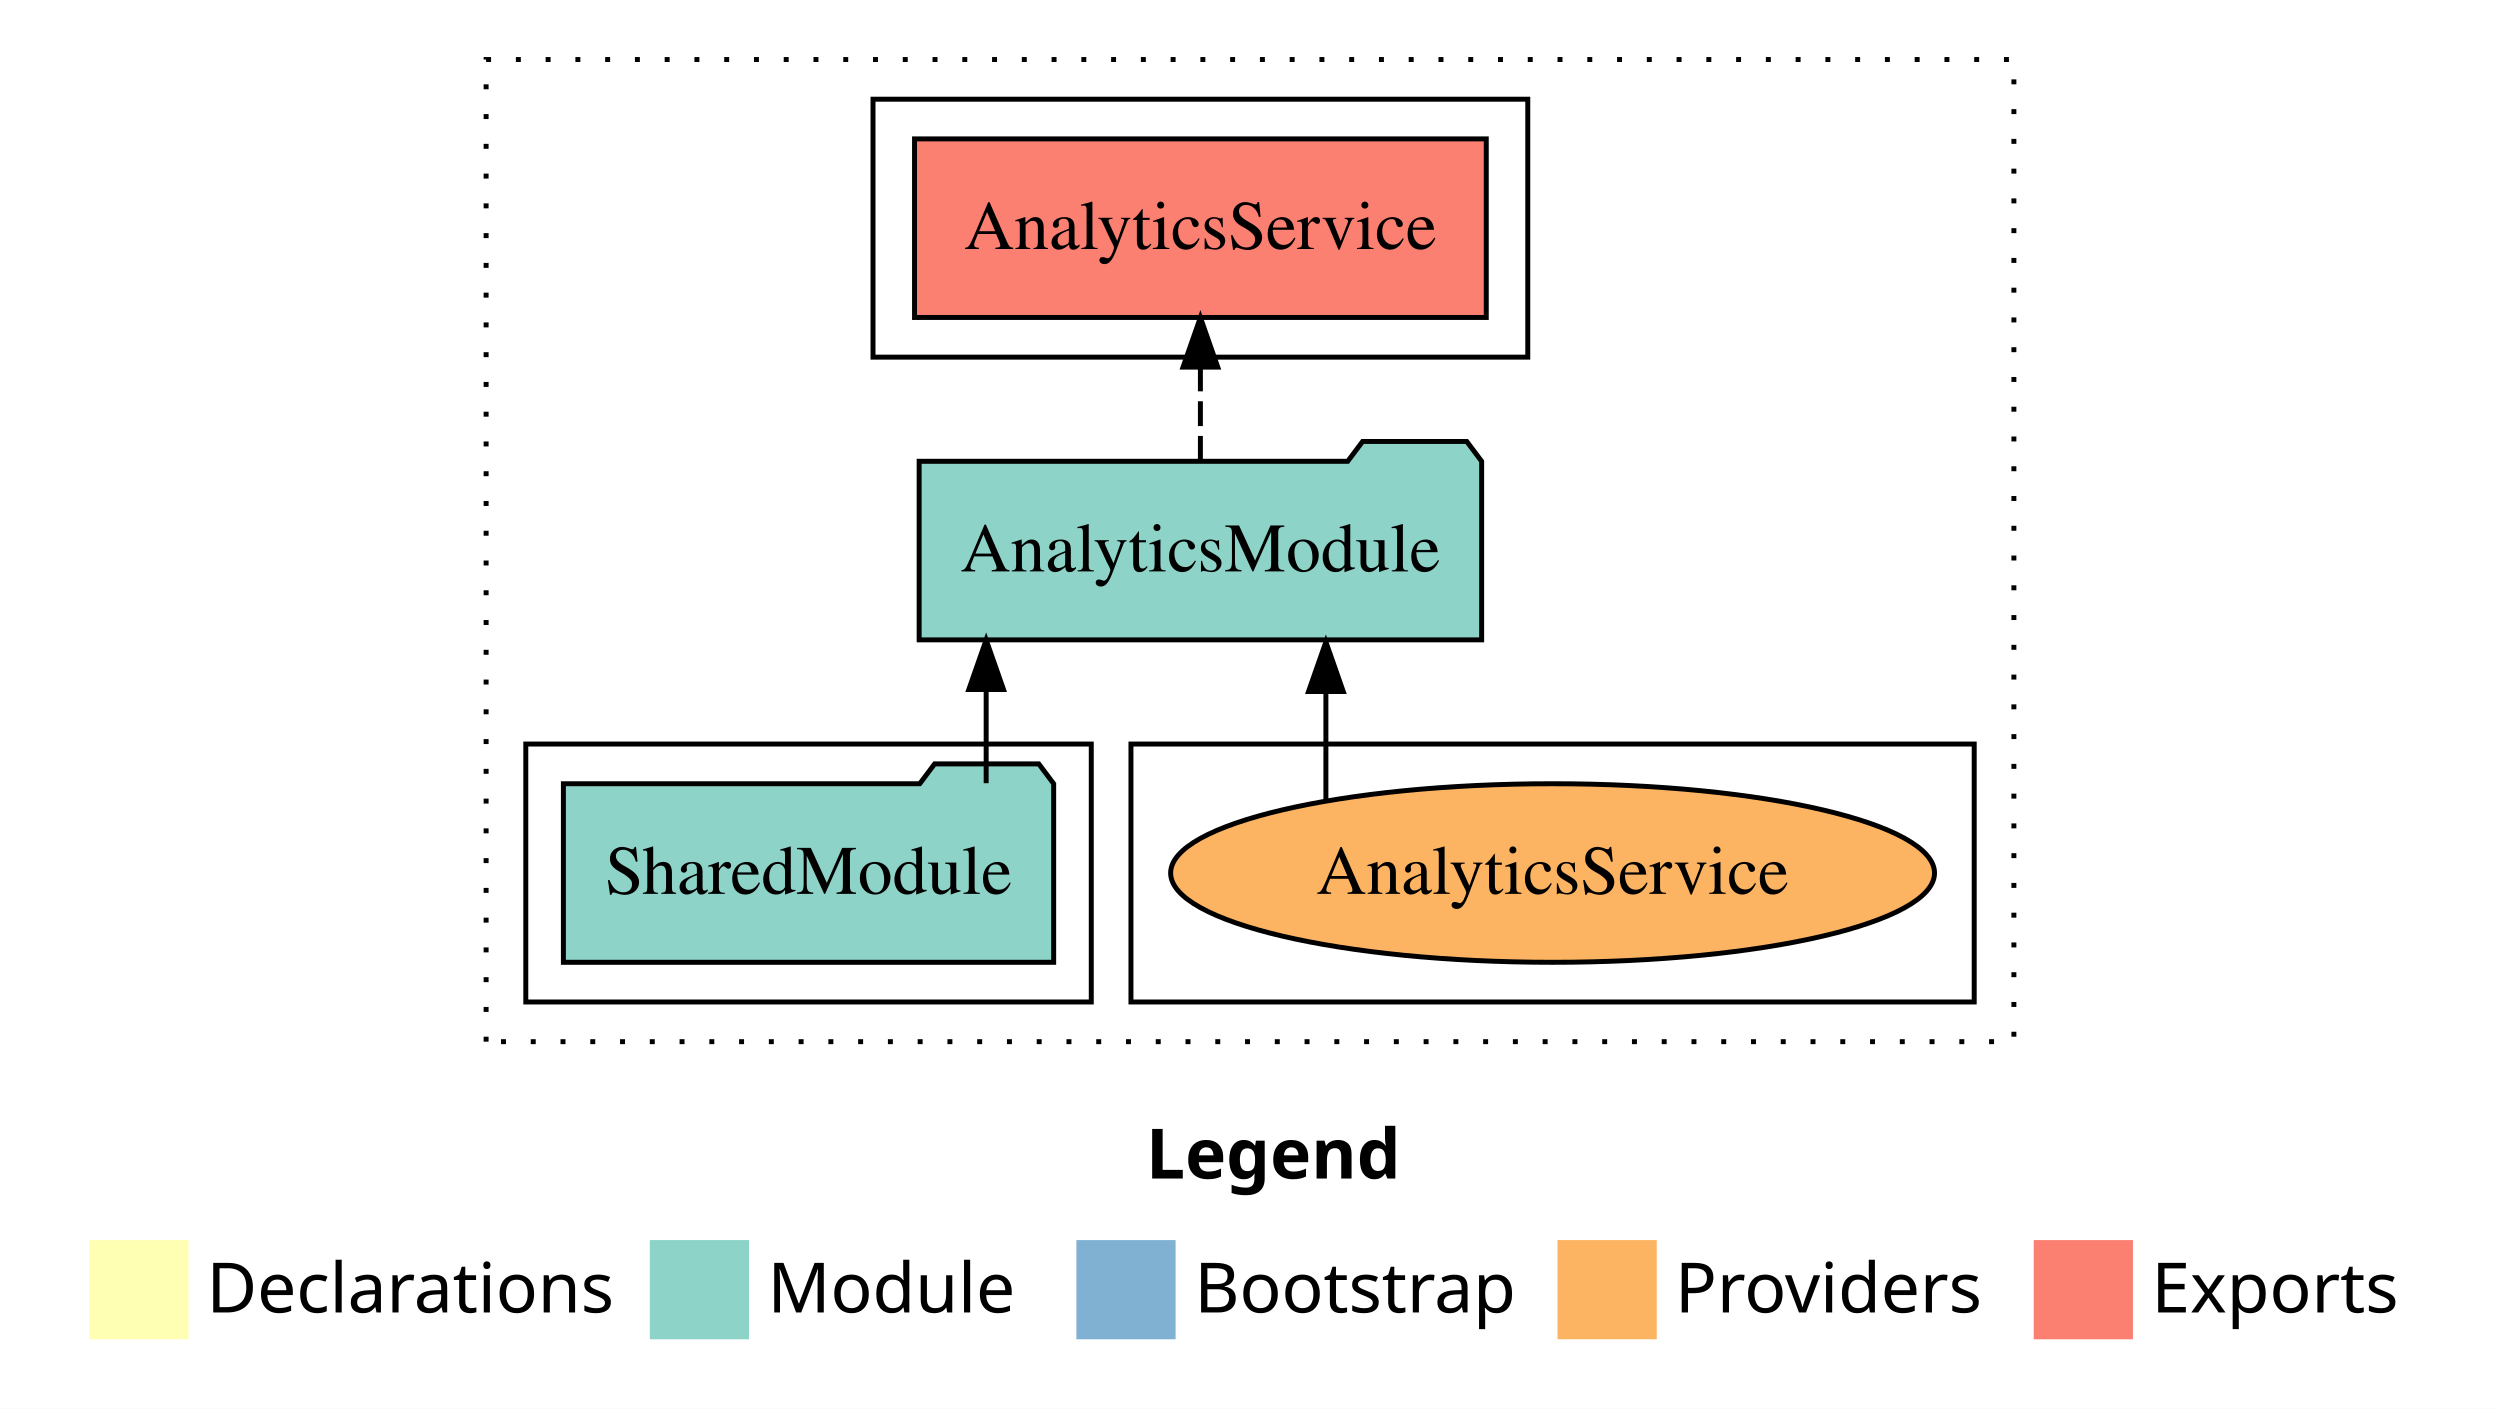
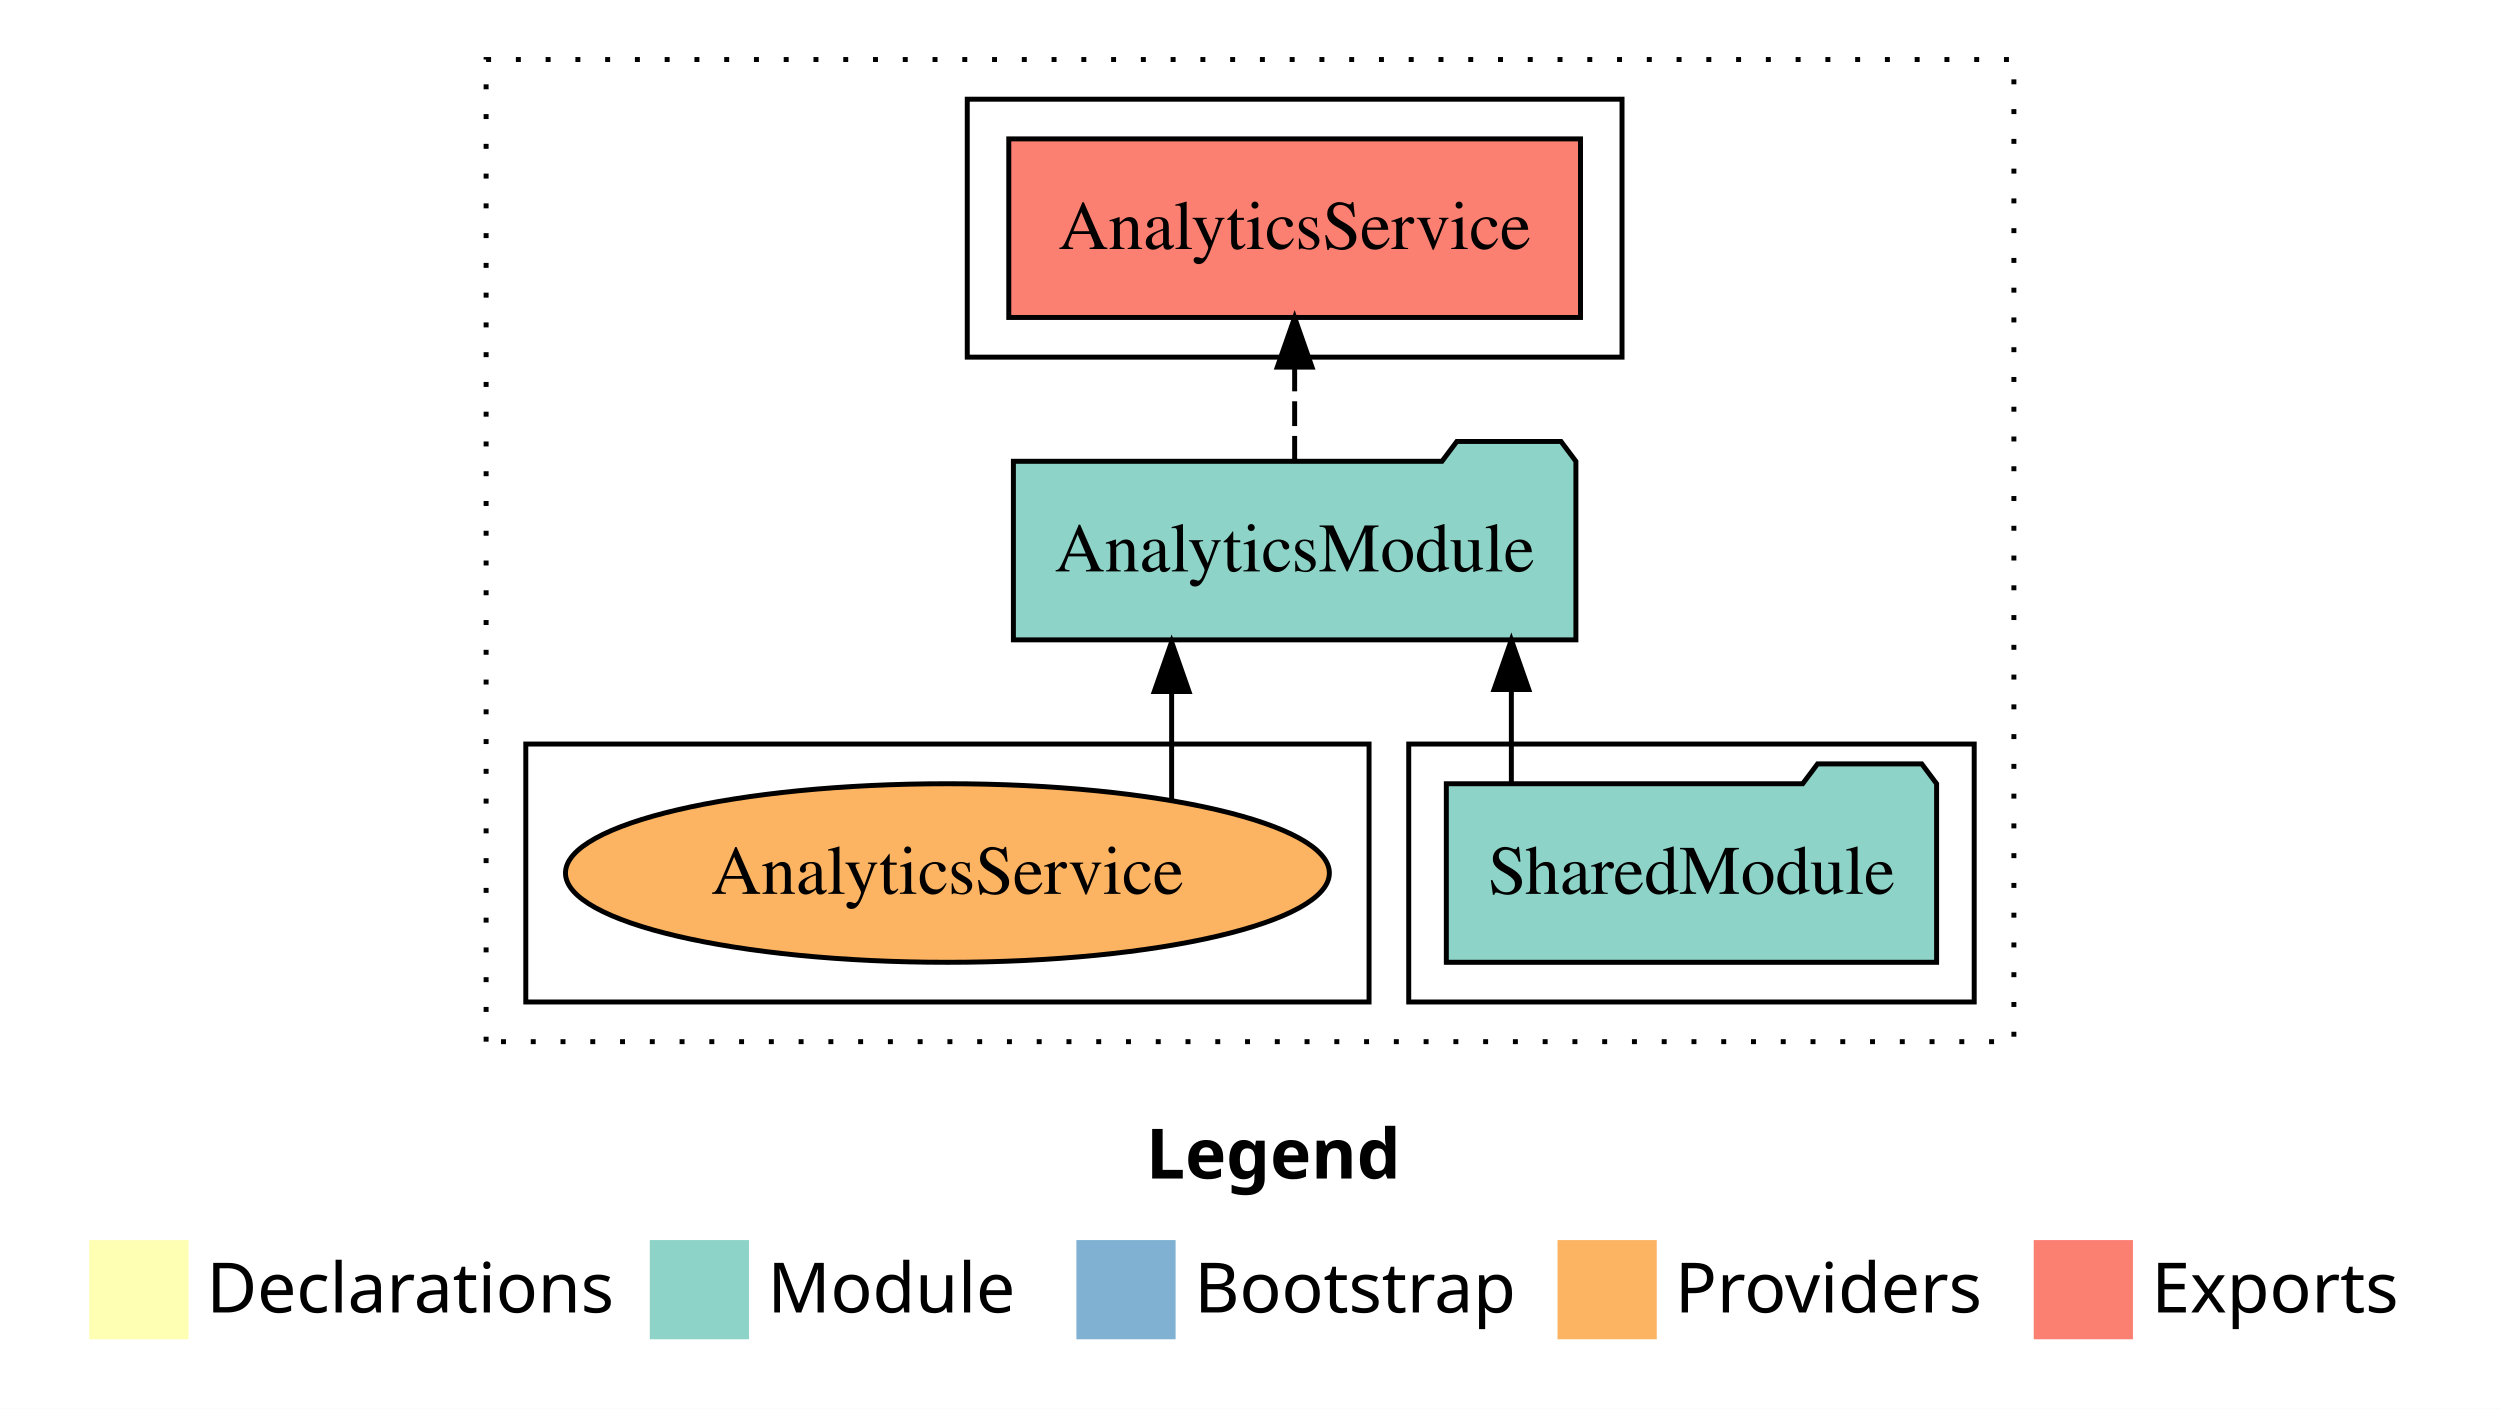
<svg xmlns="http://www.w3.org/2000/svg" width="504pt" height="284pt" viewBox="0.00 0.00 504.00 284.00">
  <g id="graph0" class="graph" transform="scale(1 1) rotate(0) translate(4 280)">
    <polygon fill="white" stroke="transparent" points="-4,4 -4,-280 500,-280 500,4 -4,4" />
    <text text-anchor="start" x="227.01" y="-42.4" font-family="Times-12" font-weight="bold" font-size="14.00">Legend</text>
    <polygon fill="#ffffb3" stroke="transparent" points="14,-10 14,-30 34,-30 34,-10 14,-10" />
    <text text-anchor="start" x="37.63" y="-15.4" font-family="Times-12" font-size="14.00">  Declarations</text>
    <polygon fill="#8dd3c7" stroke="transparent" points="127,-10 127,-30 147,-30 147,-10 127,-10" />
    <text text-anchor="start" x="150.73" y="-15.4" font-family="Times-12" font-size="14.00">  Module</text>
    <polygon fill="#80b1d3" stroke="transparent" points="213,-10 213,-30 233,-30 233,-10 213,-10" />
    <text text-anchor="start" x="236.78" y="-15.4" font-family="Times-12" font-size="14.00">  Bootstrap</text>
    <polygon fill="#fdb462" stroke="transparent" points="310,-10 310,-30 330,-30 330,-10 310,-10" />
    <text text-anchor="start" x="333.67" y="-15.4" font-family="Times-12" font-size="14.00">  Providers</text>
    <polygon fill="#fb8072" stroke="transparent" points="406,-10 406,-30 426,-30 426,-10 406,-10" />
    <text text-anchor="start" x="429.73" y="-15.4" font-family="Times-12" font-size="14.00">  Exports</text>
    <g id="clust1" class="cluster">
      <polygon fill="none" stroke="black" stroke-dasharray="1,5" points="94,-70 94,-268 402,-268 402,-70 94,-70" />
    </g>
-     <g id="clust6" class="cluster">
-       <polygon fill="none" stroke="black" points="224,-78 224,-130 394,-130 394,-78 224,-78" />
+     <g id="clust3" class="cluster">
+       <polygon fill="none" stroke="black" points="280,-78 280,-130 394,-130 394,-78 280,-78" />
    </g>
    <g id="clust4" class="cluster">
-       <polygon fill="none" stroke="black" points="172,-208 172,-260 304,-260 304,-208 172,-208" />
+       <polygon fill="none" stroke="black" points="191,-208 191,-260 323,-260 323,-208 191,-208" />
    </g>
-     <g id="clust3" class="cluster">
-       <polygon fill="none" stroke="black" points="102,-78 102,-130 216,-130 216,-78 102,-78" />
+     <g id="clust6" class="cluster">
+       <polygon fill="none" stroke="black" points="102,-78 102,-130 272,-130 272,-78 102,-78" />
    </g>
    <g id="node1" class="node">
-       <polygon fill="#8dd3c7" stroke="black" points="208.42,-122 205.42,-126 184.42,-126 181.42,-122 109.58,-122 109.58,-86 208.42,-86 208.42,-122" />
-       <text text-anchor="middle" x="159" y="-99.8" font-family="Times,serif" font-size="14.00">SharedModule</text>
+       <polygon fill="#8dd3c7" stroke="black" points="386.42,-122 383.42,-126 362.42,-126 359.42,-122 287.58,-122 287.58,-86 386.42,-86 386.42,-122" />
+       <text text-anchor="middle" x="337" y="-99.8" font-family="Times,serif" font-size="14.00">SharedModule</text>
    </g>
    <g id="node2" class="node">
-       <polygon fill="#8dd3c7" stroke="black" points="294.7,-187 291.7,-191 270.7,-191 267.7,-187 181.3,-187 181.3,-151 294.7,-151 294.7,-187" />
-       <text text-anchor="middle" x="238" y="-164.8" font-family="Times,serif" font-size="14.00">AnalyticsModule</text>
+       <polygon fill="#8dd3c7" stroke="black" points="313.7,-187 310.7,-191 289.7,-191 286.7,-187 200.3,-187 200.3,-151 313.7,-151 313.7,-187" />
+       <text text-anchor="middle" x="257" y="-164.8" font-family="Times,serif" font-size="14.00">AnalyticsModule</text>
    </g>
    <g id="edge1" class="edge">
-       <path fill="none" stroke="black" d="M194.81,-122.11C194.81,-122.11 194.81,-140.99 194.81,-140.99" />
-       <polygon fill="black" stroke="black" points="191.31,-140.99 194.81,-150.99 198.31,-140.99 191.31,-140.99" />
+       <path fill="none" stroke="black" d="M300.69,-122.11C300.69,-122.11 300.69,-140.99 300.69,-140.99" />
+       <polygon fill="black" stroke="black" points="297.2,-140.99 300.69,-150.99 304.2,-140.99 297.2,-140.99" />
    </g>
    <g id="node3" class="node">
-       <polygon fill="#fb8072" stroke="black" points="295.63,-252 180.37,-252 180.37,-216 295.63,-216 295.63,-252" />
-       <text text-anchor="middle" x="238" y="-229.8" font-family="Times,serif" font-size="14.00">AnalyticsService </text>
+       <polygon fill="#fb8072" stroke="black" points="314.63,-252 199.37,-252 199.37,-216 314.63,-216 314.63,-252" />
+       <text text-anchor="middle" x="257" y="-229.8" font-family="Times,serif" font-size="14.00">AnalyticsService </text>
    </g>
    <g id="edge2" class="edge">
-       <path fill="none" stroke="black" stroke-dasharray="5,2" d="M238,-187.11C238,-187.11 238,-205.99 238,-205.99" />
-       <polygon fill="black" stroke="black" points="234.5,-205.99 238,-215.99 241.5,-205.99 234.5,-205.99" />
+       <path fill="none" stroke="black" stroke-dasharray="5,2" d="M257,-187.11C257,-187.11 257,-205.99 257,-205.99" />
+       <polygon fill="black" stroke="black" points="253.5,-205.99 257,-215.99 260.5,-205.99 253.5,-205.99" />
    </g>
    <g id="node4" class="node">
-       <ellipse fill="#fdb462" stroke="black" cx="309" cy="-104" rx="77" ry="18" />
-       <text text-anchor="middle" x="309" y="-99.8" font-family="Times,serif" font-size="14.00">AnalyticsService</text>
+       <ellipse fill="#fdb462" stroke="black" cx="187" cy="-104" rx="77" ry="18" />
+       <text text-anchor="middle" x="187" y="-99.8" font-family="Times,serif" font-size="14.00">AnalyticsService</text>
    </g>
    <g id="edge3" class="edge">
-       <path fill="none" stroke="black" d="M263.3,-118.75C263.3,-118.75 263.3,-140.59 263.3,-140.59" />
-       <polygon fill="black" stroke="black" points="259.8,-140.59 263.3,-150.59 266.8,-140.59 259.8,-140.59" />
+       <path fill="none" stroke="black" d="M232.2,-118.75C232.2,-118.75 232.2,-140.59 232.2,-140.59" />
+       <polygon fill="black" stroke="black" points="228.7,-140.59 232.2,-150.59 235.7,-140.59 228.7,-140.59" />
    </g>
  </g>
</svg>
